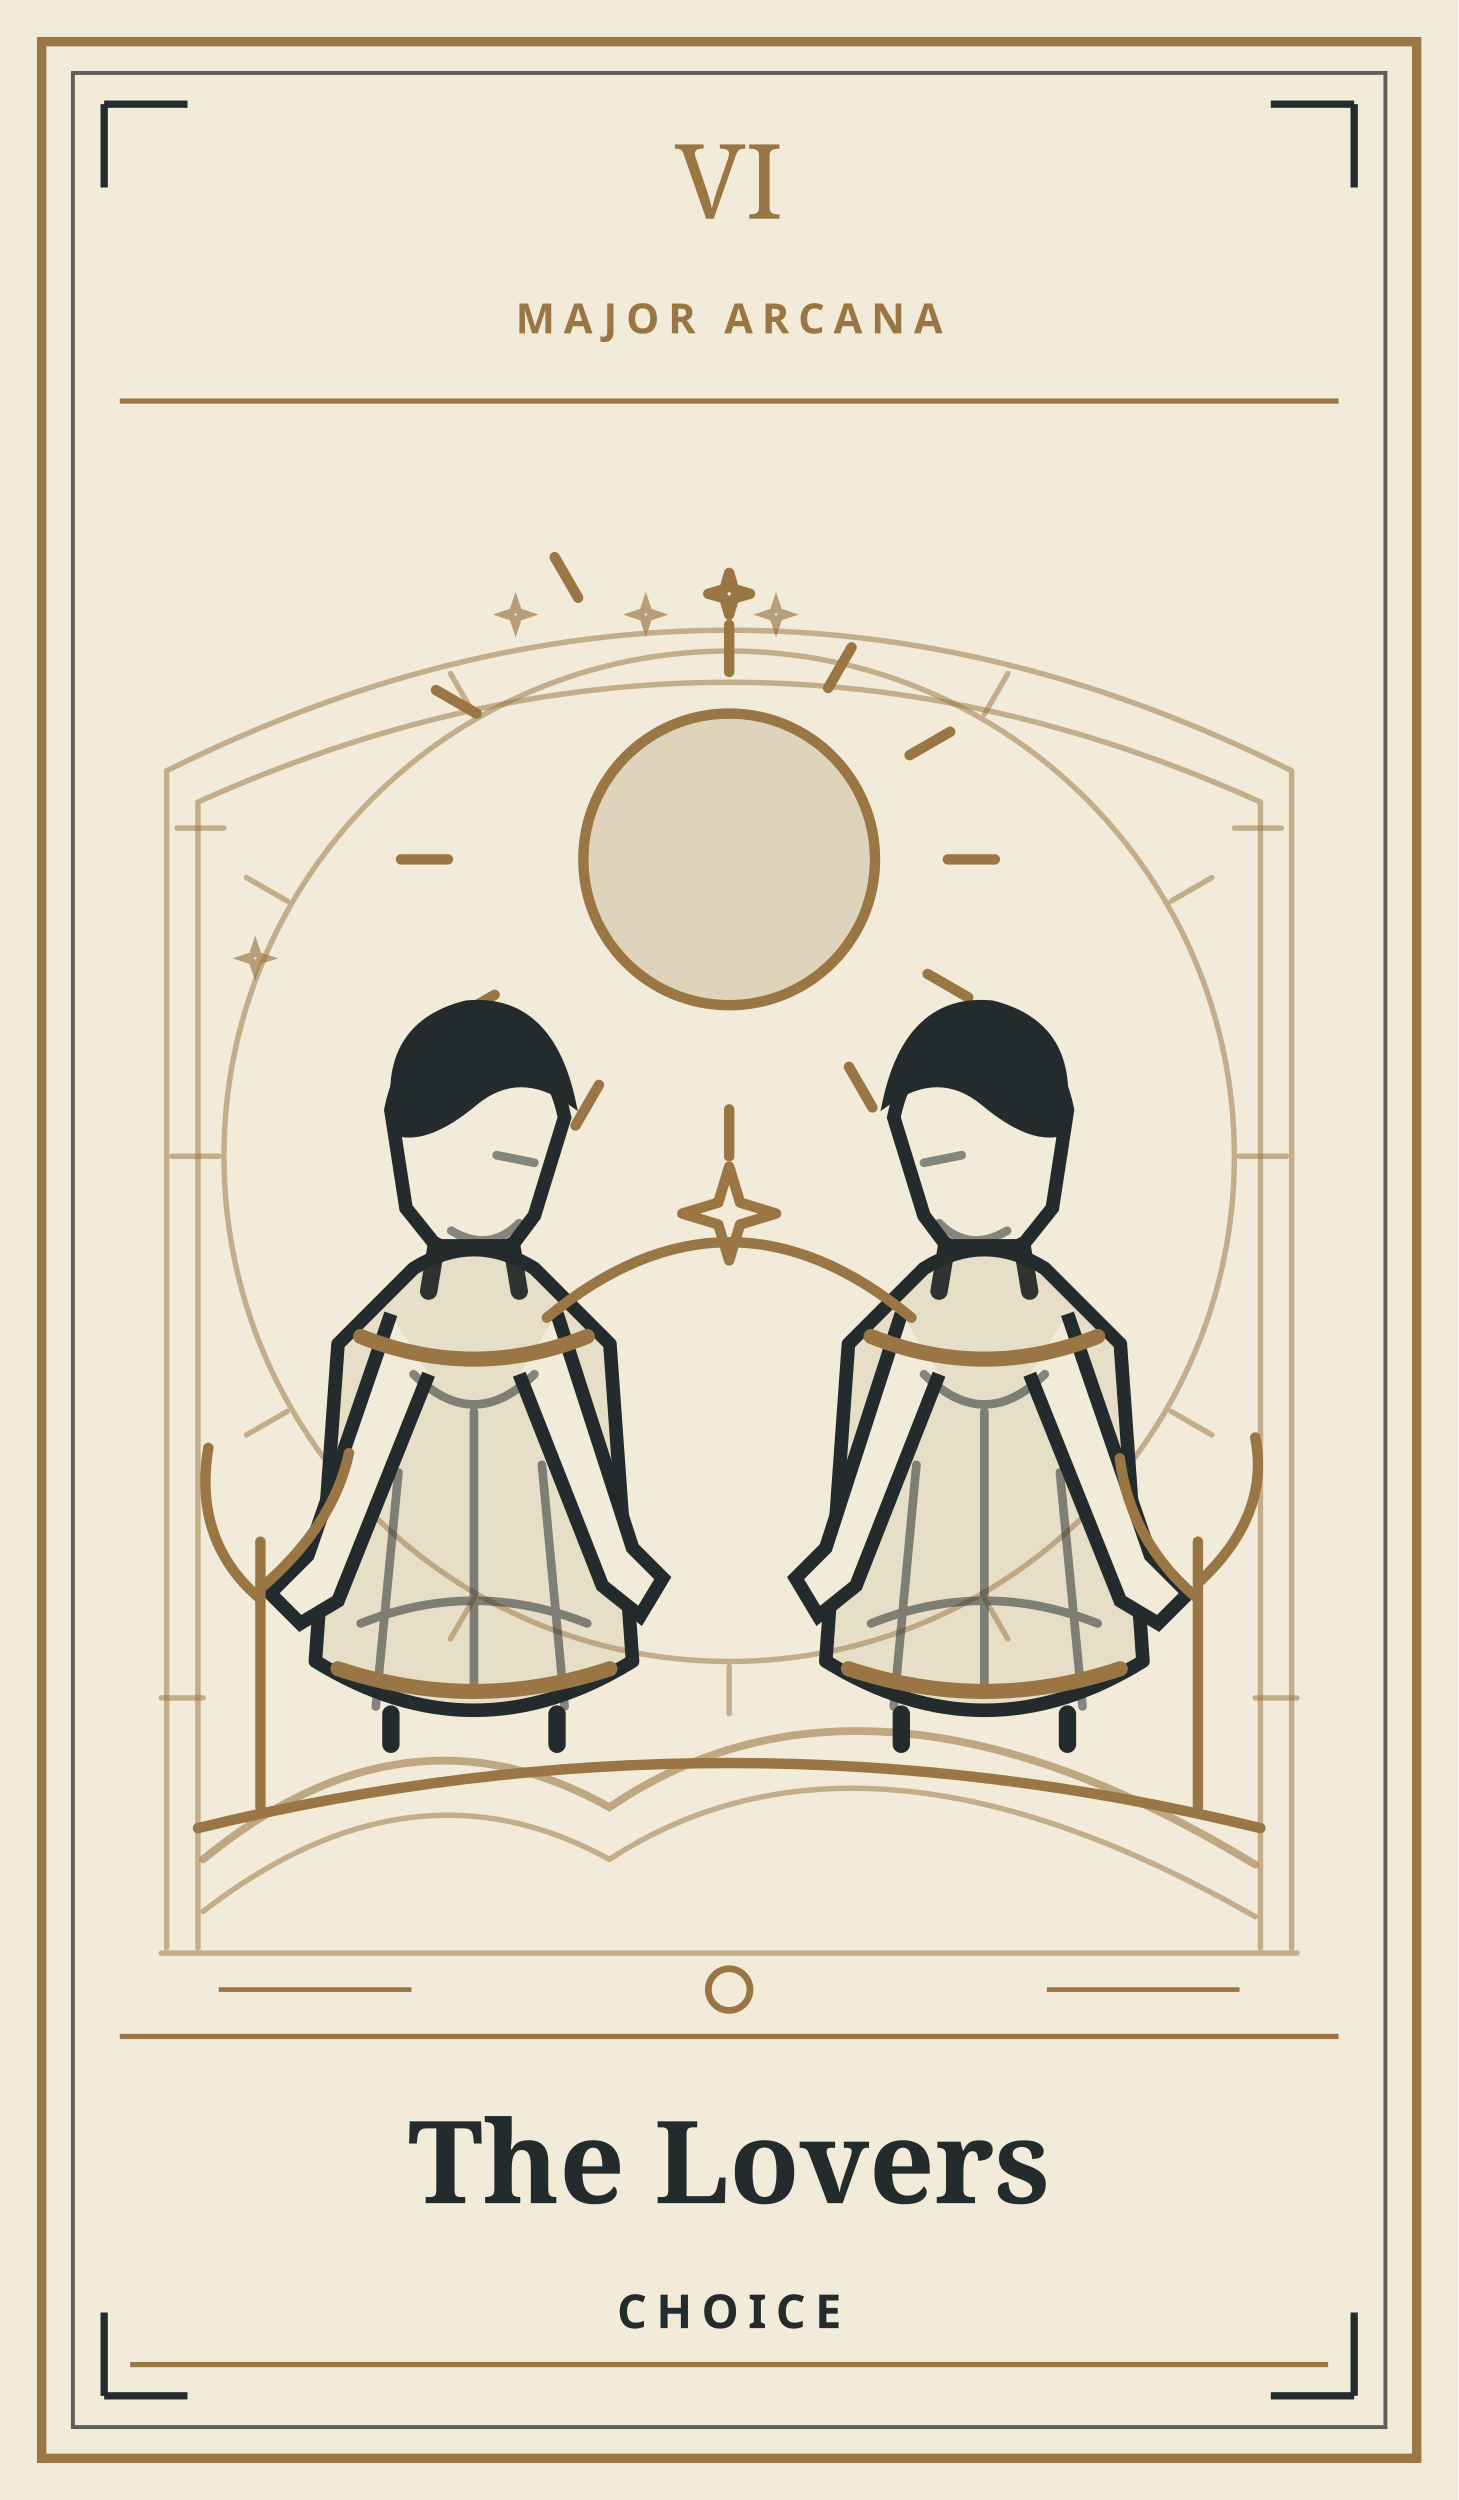
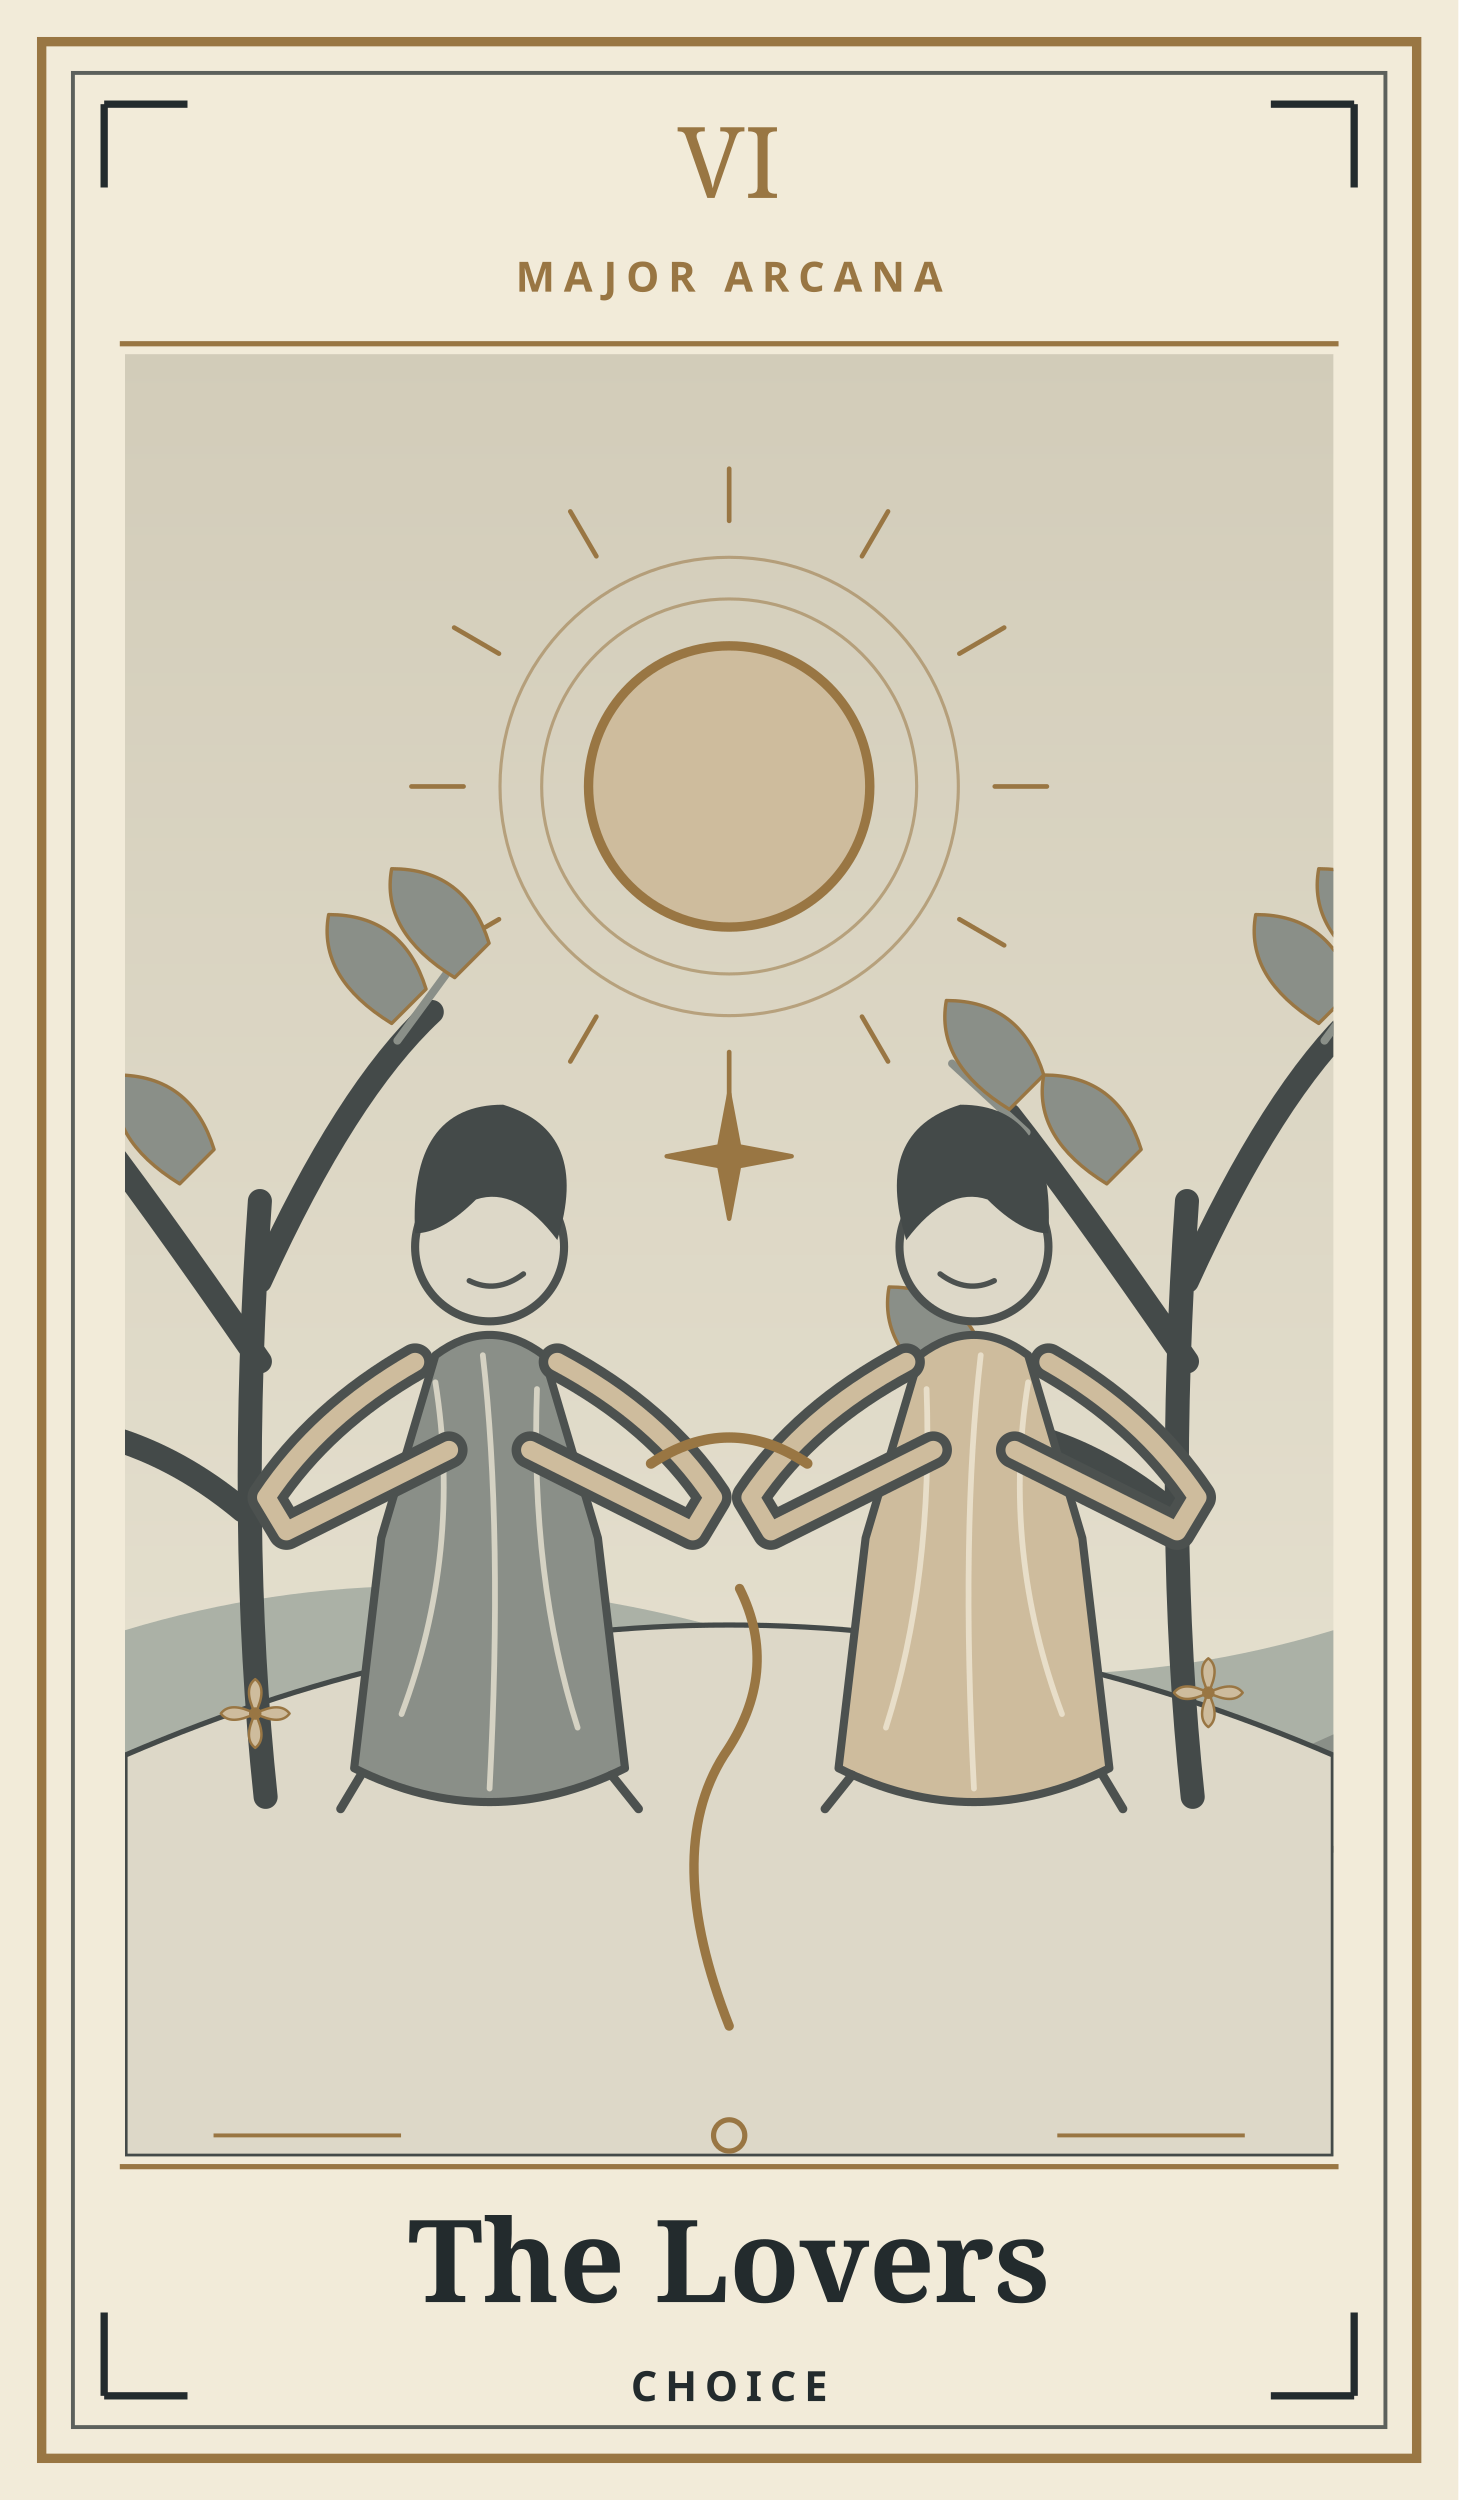
<svg xmlns="http://www.w3.org/2000/svg" width="280" height="480" viewBox="0 0 280 480" role="img" aria-labelledby="title description">
-   <style>
- .ink{fill:none;stroke:#232b2d;stroke-width:2.3;stroke-linecap:round;stroke-linejoin:round}
- .fine{fill:none;stroke:#232b2d;stroke-opacity:.53;stroke-width:1.15;stroke-linecap:round;stroke-linejoin:round}
- .gold{fill:none;stroke:#997643;stroke-width:2;stroke-linecap:round;stroke-linejoin:round}
- .faint{fill:none;stroke:#997643;stroke-opacity:.66;stroke-width:1.25}
- .inkfill{fill:#232b2d;stroke:#232b2d;stroke-width:1}
- .distant{fill:#997643;fill-opacity:.13;stroke:#997643;stroke-opacity:.58;stroke-width:1.5;stroke-linejoin:round}
- .terrain{fill:none;stroke:#997643;stroke-opacity:.76;stroke-width:1.9;stroke-linecap:round;stroke-linejoin:round}
- .halo{fill:#997643;fill-opacity:.10;stroke:#997643;stroke-width:1.25}
- .cloud{fill:none;stroke:#232b2d;stroke-opacity:.32;stroke-width:1.3;stroke-linecap:round}
- .wind{fill:none;stroke:#997643;stroke-opacity:.60;stroke-width:1.1;stroke-linecap:round}
- .hands{fill:none;stroke:#232b2d;stroke-width:2.4;stroke-linecap:round;stroke-linejoin:round}
- .arch{fill:none;stroke:#997643;stroke-width:1.8;stroke-linecap:round;stroke-linejoin:round}
- .tension{fill:none;stroke:#997643;stroke-opacity:.55;stroke-width:1.5;stroke-linecap:round}
- .bridge{fill:none;stroke:#997643;stroke-width:2.3;stroke-linecap:round}
- .ridge{fill:none;stroke:#232b2d;stroke-opacity:.46;stroke-width:1.6;stroke-linejoin:round}
- .motion{fill:none;stroke:#997643;stroke-opacity:.54;stroke-width:2;stroke-linecap:round}
- .beast{fill:#997643;fill-opacity:.23;stroke:#232b2d;stroke-width:1.8;stroke-linejoin:round}
- .regalia{fill:#997643;fill-opacity:.25;stroke:#997643;stroke-width:1.6;stroke-linejoin:round}
- .petal{fill:#f2ebd9;stroke:#997643;stroke-width:1.5}
- .wash{fill:#997643;fill-opacity:.11;stroke:#232b2d;stroke-width:1.8;stroke-linejoin:round}
- .column{fill:#f2ebd9;stroke:#232b2d;stroke-width:2.1}
- .sun{fill:#997643;fill-opacity:.2;stroke:#997643;stroke-width:2}
- .paperfill{fill:#f2ebd9;stroke:#232b2d;stroke-width:1.8}
- .lantern{fill:#997643;fill-opacity:.35;stroke:#232b2d;stroke-width:2}
- .vine{fill:none;stroke:#997643;stroke-width:2;stroke-linecap:round;stroke-linejoin:round}
- .water{fill:none;stroke:#997643;stroke-width:2;stroke-linecap:round}
- .chain{fill:none;stroke:#997643;stroke-width:3;stroke-dasharray:4 4}
- .lightning{fill:none;stroke:#997643;stroke-width:7;stroke-linecap:square;stroke-linejoin:miter}
- .ghost{fill:none;stroke:#997643;stroke-opacity:.52;stroke-width:1.05;stroke-linecap:round;stroke-linejoin:round}
- .landscape{fill:none;stroke:#997643;stroke-opacity:.58;stroke-width:1.5;stroke-linecap:round}
- .hatch{fill:none;stroke:#232b2d;stroke-opacity:.42;stroke-width:1;stroke-linecap:round}
- </style>
  <rect width="280" height="480" fill="#f2ebd9" />
  <rect x="8" y="8" width="264" height="464" fill="none" stroke="#997643" stroke-width="1.8" />
  <rect x="14" y="14" width="252" height="452" fill="none" stroke="#232b2d" stroke-width=".75" opacity=".72" />
-   <path d="M23 77H257M23 391H257M25 454H255" stroke="#997643" stroke-width="1" />
+   <path d="M23 66H257M23 416H257" stroke="#997643" stroke-width="1" />
  <path d="M20 20L36 20M20 20L20 36M260 20L244 20M260 20L260 36M20 460L36 460M20 460L20 444M260 460L244 460M260 460L260 444" stroke="#232b2d" stroke-width="1.4" />
-   <text class="number" x="140" y="42" font-family="Noto Serif" font-size="20" font-weight="400" fill="#997643" text-anchor="middle">VI</text>
-   <text class="small" x="140" y="64" font-family="Noto Sans" font-size="8" font-weight="600" letter-spacing="1.7" fill="#997643" text-anchor="middle">MAJOR ARCANA</text>
-   <g clip-path="url(#window)">
-     <path class="ghost" d="M32 374V148Q140 94 248 148V374" />
-     <path class="ghost" d="M38 374V154Q140 108 242 154V374" />
-     <path class="ghost" d="M31 375H249" />
-     <path class="gold" d="M140 110L140.9 113.1L144 114L140.9 114.9L140 118L139.1 114.9L136 114L139.1 113.1Z" />
-     <path class="ghost" d="M34 159H43M237 159H246M31 326H39M241 326H249" />
-     <path class="landscape" d="M39 357Q78 325 117 347Q167 313 241 358" />
-     <path class="ghost" d="M39 367Q79 336 117 357Q166 325 241 368" />
-     <circle class="ghost" cx="140" cy="222" r="97" />
-     <path class="ghost" d="M140 115L140 124" transform="rotate(0 140 222)" />
-     <path class="ghost" d="M140 115L140 124" transform="rotate(30 140 222)" />
-     <path class="ghost" d="M140 115L140 124" transform="rotate(60 140 222)" />
-     <path class="ghost" d="M140 115L140 124" transform="rotate(90 140 222)" />
-     <path class="ghost" d="M140 115L140 124" transform="rotate(120 140 222)" />
-     <path class="ghost" d="M140 115L140 124" transform="rotate(150 140 222)" />
-     <path class="ghost" d="M140 115L140 124" transform="rotate(180 140 222)" />
-     <path class="ghost" d="M140 115L140 124" transform="rotate(210 140 222)" />
-     <path class="ghost" d="M140 115L140 124" transform="rotate(240 140 222)" />
-     <path class="ghost" d="M140 115L140 124" transform="rotate(270 140 222)" />
-     <path class="ghost" d="M140 115L140 124" transform="rotate(300 140 222)" />
-     <path class="ghost" d="M140 115L140 124" transform="rotate(330 140 222)" />
-     <path class="faint" d="M149 115.6L149.6 117.4L151.4 118L149.6 118.6L149 120.4L148.4 118.6L146.6 118L148.4 117.4Z" />
-     <path class="faint" d="M99 115.6L99.6 117.4L101.4 118L99.6 118.6L99 120.4L98.4 118.6L96.6 118L98.4 117.4Z" />
-     <path class="faint" d="M49 181.6L49.6 183.4L51.4 184L49.6 184.6L49 186.4L48.4 184.6L46.6 184L48.4 183.4Z" />
-     <path class="faint" d="M124 115.6L124.6 117.4L126.4 118L124.6 118.6L124 120.4L123.4 118.6L121.6 118L123.4 117.4Z" />
-     <circle class="sun" cx="140" cy="165" r="28" />
-     <path class="gold" d="M140 129L140 120" transform="rotate(0 140 165)" />
-     <path class="gold" d="M140 127L140 118" transform="rotate(30 140 165)" />
-     <path class="gold" d="M140 125L140 116" transform="rotate(60 140 165)" />
-     <path class="gold" d="M140 123L140 114" transform="rotate(90 140 165)" />
-     <path class="gold" d="M140 121L140 112" transform="rotate(120 140 165)" />
-     <path class="gold" d="M140 119L140 110" transform="rotate(150 140 165)" />
-     <path class="gold" d="M140 117L140 108" transform="rotate(180 140 165)" />
-     <path class="gold" d="M140 115L140 106" transform="rotate(210 140 165)" />
-     <path class="gold" d="M140 113L140 104" transform="rotate(240 140 165)" />
-     <path class="gold" d="M140 111L140 102" transform="rotate(270 140 165)" />
-     <path class="gold" d="M140 109L140 100" transform="rotate(300 140 165)" />
-     <path class="gold" d="M140 107L140 98" transform="rotate(330 140 165)" />
-     <g transform="translate(91 332) scale(1.45 1.45)">
-       <path class="paperfill" d="M-9 -69L-11 -82Q-9 -92 0 -93Q10 -91 12 -81L8 -68L5 -64H-5Z" />
-       <path class="inkfill" d="M-10 -79Q-13 -93 -1 -96Q10 -97 13 -83Q6 -88 0 -83Q-6 -78 -10 -79Z" />
-       <path class="fine" d="M3 -76L8 -75M-3 -66Q2 -63 6 -67" />
-       <path class="ink" d="M-5 -64L-6 -58M5 -64L6 -58" />
-       <path class="wash" d="M-8 -61Q0 -66 8 -61L18 -51L21 -9Q0 4 -21 -9L-18 -51Z" />
-       <path class="paperfill" d="M-11 -55L-22 -23L-27 -18L-23 -14L-18 -17L-6 -47M11 -55L21 -24L25 -20L22 -15L17 -19L6 -47" />
-       <path class="fine" d="M-8 -47Q0 -39 8 -47M-15 -14Q0 -20 15 -14M-10 -34L-13 -3M9 -35L12 -3M0 -42V-5" />
-       <path class="gold" d="M-18 -8Q0 -2 18 -8M-15 -52Q0 -46 15 -52" />
-       <path class="ink" d="M-11 -2L-11 2M11 -2L11 2" />
-     </g>
-     <g transform="translate(189 332) scale(-1.45 1.45)">
-       <path class="paperfill" d="M-9 -69L-11 -82Q-9 -92 0 -93Q10 -91 12 -81L8 -68L5 -64H-5Z" />
-       <path class="inkfill" d="M-10 -79Q-13 -93 -1 -96Q10 -97 13 -83Q6 -88 0 -83Q-6 -78 -10 -79Z" />
-       <path class="fine" d="M3 -76L8 -75M-3 -66Q2 -63 6 -67" />
-       <path class="ink" d="M-5 -64L-6 -58M5 -64L6 -58" />
-       <path class="wash" d="M-8 -61Q0 -66 8 -61L18 -51L21 -9Q0 4 -21 -9L-18 -51Z" />
-       <path class="paperfill" d="M-11 -55L-22 -23L-27 -18L-23 -14L-18 -17L-6 -47M11 -55L21 -24L25 -20L22 -15L17 -19L6 -47" />
-       <path class="fine" d="M-8 -47Q0 -39 8 -47M-15 -14Q0 -20 15 -14M-10 -34L-13 -3M9 -35L12 -3M0 -42V-5" />
-       <path class="gold" d="M-18 -8Q0 -2 18 -8M-15 -52Q0 -46 15 -52" />
-       <path class="ink" d="M-11 -2L-11 2M11 -2L11 2" />
-     </g>
-     <path class="gold" d="M105 253 Q140 224 175 253" />
-     <path class="gold" d="M140 224L142.1 230.9L149 233L142.1 235.1L140 242L137.9 235.1L131 233L137.9 230.9Z" />
-     <path class="vine" d="M38 351Q140 326 242 351" />
-     <path class="vine" d="M50 347V296M230 347V296M50 307Q37 296 40 278M50 305Q64 293 67 279M230 307Q217 296 215 280M230 304Q244 291 241 276" />
-   </g>
+   <text class="number" x="140" y="38" font-family="Noto Serif" font-size="19" font-weight="400" fill="#997643" text-anchor="middle">VI</text>
+   <text class="small" x="140" y="56" font-family="Noto Sans" font-size="8" font-weight="600" letter-spacing="1.7" fill="#997643" text-anchor="middle">MAJOR ARCANA</text>
  <defs>
    <clipPath id="window">
-       <rect x="24" y="79" width="232" height="309" />
+       <rect x="24" y="68" width="232" height="346" />
    </clipPath>
  </defs>
-   <path d="M42 382H79M201 382H238" stroke="#997643" stroke-width=".9" />
-   <circle cx="140" cy="382" r="4" fill="none" stroke="#997643" stroke-width="1.3" />
-   <text class="title" x="140" y="423" font-family="Noto Serif" font-size="22" font-weight="600" fill="#232b2d" text-anchor="middle">The Lovers</text>
-   <text class="label" x="140" y="447" font-family="Noto Sans" font-size="9" font-weight="600" letter-spacing="1.8" fill="#232b2d" text-anchor="middle">CHOICE</text>
+   <g clip-path="url(#window)">
+     <rect x="24" y="68" width="232" height="346" fill="#ede6d5" />
+     <defs>
+       <linearGradient id="maj-sky-6" x1="0" y1="0" x2="0" y2="1">
+         <stop offset="0" stop-color="#d2ccb9" />
+         <stop offset="1" stop-color="#eae5d4" />
+       </linearGradient>
+     </defs>
+     <rect x="24" y="68" width="232" height="346" fill="url(#maj-sky-6)" stroke="none" stroke-width="1.5" />
+     <circle cx="140" cy="151" r="36" fill="none" stroke="#997643" stroke-width="0.6" opacity=".55" />
+     <circle cx="140" cy="151" r="44" fill="none" stroke="#997643" stroke-width="0.6" opacity=".55" />
+     <path d="M191.0 151.0L201.0 151.0" fill="none" stroke="#997643" stroke-width="0.9" stroke-linecap="round" stroke-linejoin="round" />
+     <path d="M184.2 176.5L192.8 181.5" fill="none" stroke="#997643" stroke-width="0.9" stroke-linecap="round" stroke-linejoin="round" />
+     <path d="M165.5 195.2L170.5 203.8" fill="none" stroke="#997643" stroke-width="0.9" stroke-linecap="round" stroke-linejoin="round" />
+     <path d="M140.0 202.0L140.0 212.0" fill="none" stroke="#997643" stroke-width="0.9" stroke-linecap="round" stroke-linejoin="round" />
+     <path d="M114.5 195.2L109.5 203.8" fill="none" stroke="#997643" stroke-width="0.9" stroke-linecap="round" stroke-linejoin="round" />
+     <path d="M95.8 176.5L87.2 181.5" fill="none" stroke="#997643" stroke-width="0.9" stroke-linecap="round" stroke-linejoin="round" />
+     <path d="M89.0 151.0L79.0 151.0" fill="none" stroke="#997643" stroke-width="0.9" stroke-linecap="round" stroke-linejoin="round" />
+     <path d="M95.8 125.5L87.2 120.5" fill="none" stroke="#997643" stroke-width="0.9" stroke-linecap="round" stroke-linejoin="round" />
+     <path d="M114.5 106.8L109.5 98.2" fill="none" stroke="#997643" stroke-width="0.9" stroke-linecap="round" stroke-linejoin="round" />
+     <path d="M140.0 100.0L140.0 90.0" fill="none" stroke="#997643" stroke-width="0.9" stroke-linecap="round" stroke-linejoin="round" />
+     <path d="M165.5 106.8L170.5 98.2" fill="none" stroke="#997643" stroke-width="0.9" stroke-linecap="round" stroke-linejoin="round" />
+     <path d="M184.2 125.5L192.8 120.5" fill="none" stroke="#997643" stroke-width="0.9" stroke-linecap="round" stroke-linejoin="round" />
+     <circle cx="140" cy="151" r="27" fill="#cebc9d" stroke="#997643" stroke-width="1.8" />
+     <path d="M24 313Q80 296 140 313T256 313V414H24Z" fill="#abb1a6" stroke="none" stroke-width="1.5" stroke-linecap="round" stroke-linejoin="round" />
+     <path d="M24 340Q91 308 140 336T256 333V414H24Z" fill="#8a8f88" stroke="none" stroke-width="1.5" stroke-linecap="round" stroke-linejoin="round" />
+     <path d="M24 362Q98 327 145 360T256 355" fill="none" stroke="#4c514f" stroke-width="1.2" stroke-linecap="round" stroke-linejoin="round" />
+     <path d="M24 337Q140 287 256 337V414H24Z" fill="#ddd8c8" stroke="#444a49" stroke-width="1" stroke-linecap="round" stroke-linejoin="round" />
+     <g transform="translate(51 345) scale(1.1)">
+       <path d="M0 0Q-5 -47 -1 -104M-1 -76Q-21 -105 -32 -119M-1 -90Q14 -123 29 -137M-4 -50Q-22 -65 -43 -65" fill="none" stroke="#444a49" stroke-width="4.2" stroke-linecap="round" stroke-linejoin="round" />
+       <path d="M-29 -116L-42 -128M23 -132L34 -147M-31 -66L-44 -78" fill="none" stroke="#8a8f88" stroke-width="1.4" stroke-linecap="round" stroke-linejoin="round" />
+       <path d="M-32 -120q-13 -8 -11 -19q13 0 17 13Z" fill="#8a8f88" stroke="#997643" stroke-width="0.6" stroke-linecap="round" stroke-linejoin="round" />
+       <path d="M-15 -107q-13 -8 -11 -19q13 0 17 13Z" fill="#8a8f88" stroke="#997643" stroke-width="0.6" stroke-linecap="round" stroke-linejoin="round" />
+       <path d="M22 -135q-13 -8 -11 -19q13 0 17 13Z" fill="#8a8f88" stroke="#997643" stroke-width="0.6" stroke-linecap="round" stroke-linejoin="round" />
+       <path d="M33 -143q-13 -8 -11 -19q13 0 17 13Z" fill="#8a8f88" stroke="#997643" stroke-width="0.6" stroke-linecap="round" stroke-linejoin="round" />
+       <path d="M-42 -70q-13 -8 -11 -19q13 0 17 13Z" fill="#8a8f88" stroke="#997643" stroke-width="0.6" stroke-linecap="round" stroke-linejoin="round" />
+     </g>
+     <g transform="translate(229 345) scale(1.1)">
+       <path d="M0 0Q-5 -47 -1 -104M-1 -76Q-21 -105 -32 -119M-1 -90Q14 -123 29 -137M-4 -50Q-22 -65 -43 -65" fill="none" stroke="#444a49" stroke-width="4.2" stroke-linecap="round" stroke-linejoin="round" />
+       <path d="M-29 -116L-42 -128M23 -132L34 -147M-31 -66L-44 -78" fill="none" stroke="#8a8f88" stroke-width="1.4" stroke-linecap="round" stroke-linejoin="round" />
+       <path d="M-32 -120q-13 -8 -11 -19q13 0 17 13Z" fill="#8a8f88" stroke="#997643" stroke-width="0.6" stroke-linecap="round" stroke-linejoin="round" />
+       <path d="M-15 -107q-13 -8 -11 -19q13 0 17 13Z" fill="#8a8f88" stroke="#997643" stroke-width="0.6" stroke-linecap="round" stroke-linejoin="round" />
+       <path d="M22 -135q-13 -8 -11 -19q13 0 17 13Z" fill="#8a8f88" stroke="#997643" stroke-width="0.6" stroke-linecap="round" stroke-linejoin="round" />
+       <path d="M33 -143q-13 -8 -11 -19q13 0 17 13Z" fill="#8a8f88" stroke="#997643" stroke-width="0.6" stroke-linecap="round" stroke-linejoin="round" />
+       <path d="M-42 -70q-13 -8 -11 -19q13 0 17 13Z" fill="#8a8f88" stroke="#997643" stroke-width="0.6" stroke-linecap="round" stroke-linejoin="round" />
+     </g>
+     <g transform="translate(94 346) scale(1.3 1.3)">
+       <path d="M-8 -66Q0 -72 8 -66L16 -39L20 -5Q0 5 -20 -5L-16 -39Z" fill="#8a8f88" stroke="#4c514f" stroke-width="1.2" stroke-linecap="round" stroke-linejoin="round" />
+       <path d="M-8 -62Q-4 -37 -13 -13M7 -61Q6 -33 13 -11M-1 -66Q2 -40 0 -2" fill="none" stroke="#f2ebd9" stroke-width="0.85" stroke-linecap="round" stroke-linejoin="round" opacity=".72" />
+       <path d="M-11 -65Q-25 -57 -33 -45L-30 -40L-6 -52M10 -65Q25 -57 33 -45L30 -40L6 -52" fill="none" stroke="#4c514f" stroke-width="5.5" stroke-linecap="round" stroke-linejoin="round" />
+       <path d="M-11 -65Q-25 -57 -33 -45L-30 -40L-6 -52M10 -65Q25 -57 33 -45L30 -40L6 -52" fill="none" stroke="#cebc9d" stroke-width="2.7" stroke-linecap="round" stroke-linejoin="round" />
+       <circle cx="0" cy="-82" r="11" fill="#ddd8c8" stroke="#4c514f" stroke-width="1.2" />
+       <path d="M-11 -84Q-12 -103 2 -103Q15 -99 10 -83Q4 -91 -2 -89Q-7 -84 -11 -84Z" fill="#444a49" stroke="none" stroke-width="1.5" stroke-linecap="round" stroke-linejoin="round" />
+       <path d="M-3 -77Q1 -75 5 -78" fill="none" stroke="#4c514f" stroke-width="0.8" stroke-linecap="round" stroke-linejoin="round" />
+       <path d="M-19 -4L-22 1M18 -4L22 1" fill="none" stroke="#4c514f" stroke-width="1.3" stroke-linecap="round" stroke-linejoin="round" />
+     </g>
+     <g transform="translate(187 346) scale(-1.3 1.3)">
+       <path d="M-8 -66Q0 -72 8 -66L16 -39L20 -5Q0 5 -20 -5L-16 -39Z" fill="#cebc9d" stroke="#4c514f" stroke-width="1.2" stroke-linecap="round" stroke-linejoin="round" />
+       <path d="M-8 -62Q-4 -37 -13 -13M7 -61Q6 -33 13 -11M-1 -66Q2 -40 0 -2" fill="none" stroke="#f2ebd9" stroke-width="0.85" stroke-linecap="round" stroke-linejoin="round" opacity=".72" />
+       <path d="M-11 -65Q-25 -57 -33 -45L-30 -40L-6 -52M10 -65Q25 -57 33 -45L30 -40L6 -52" fill="none" stroke="#4c514f" stroke-width="5.5" stroke-linecap="round" stroke-linejoin="round" />
+       <path d="M-11 -65Q-25 -57 -33 -45L-30 -40L-6 -52M10 -65Q25 -57 33 -45L30 -40L6 -52" fill="none" stroke="#cebc9d" stroke-width="2.7" stroke-linecap="round" stroke-linejoin="round" />
+       <circle cx="0" cy="-82" r="11" fill="#ddd8c8" stroke="#4c514f" stroke-width="1.2" />
+       <path d="M-11 -84Q-12 -103 2 -103Q15 -99 10 -83Q4 -91 -2 -89Q-7 -84 -11 -84Z" fill="#444a49" stroke="none" stroke-width="1.5" stroke-linecap="round" stroke-linejoin="round" />
+       <path d="M-3 -77Q1 -75 5 -78" fill="none" stroke="#4c514f" stroke-width="0.8" stroke-linecap="round" stroke-linejoin="round" />
+       <path d="M-19 -4L-22 1M18 -4L22 1" fill="none" stroke="#4c514f" stroke-width="1.3" stroke-linecap="round" stroke-linejoin="round" />
+     </g>
+     <path d="M125 281Q140 271 155 281" fill="none" stroke="#997643" stroke-width="2" stroke-linecap="round" stroke-linejoin="round" />
+     <path d="M140 389Q127 356 139 337Q150 321 142 305" fill="none" stroke="#997643" stroke-width="1.8" stroke-linecap="round" stroke-linejoin="round" />
+     <path d="M140.0 210.0L141.9 220.1L152.0 222.0L141.9 223.9L140.0 234.0L138.1 223.9L128.0 222.0L138.1 220.1Z" fill="#997643" stroke="#997643" stroke-width="0.85" stroke-linecap="round" stroke-linejoin="round" />
+     <g transform="translate(49 329) scale(0.6)">
+       <path d="M0 0Q8 4 11 0Q8 -4 0 0Z" fill="#cebc9d" stroke="#997643" stroke-width="0.8" stroke-linecap="round" stroke-linejoin="round" />
+       <path d="M0 0Q-8 -4 -11 0Q-8 4 0 0Z" fill="#cebc9d" stroke="#997643" stroke-width="0.8" stroke-linecap="round" stroke-linejoin="round" />
+       <path d="M0 0Q-4 8 0 11Q4 8 0 0Z" fill="#cebc9d" stroke="#997643" stroke-width="0.8" stroke-linecap="round" stroke-linejoin="round" />
+       <path d="M0 0Q4 -8 0 -11Q-4 -8 0 0Z" fill="#cebc9d" stroke="#997643" stroke-width="0.8" stroke-linecap="round" stroke-linejoin="round" />
+       <circle cx="0" cy="0" r="2" fill="#997643" stroke="none" stroke-width="1.5" />
+     </g>
+     <g transform="translate(232 325) scale(0.6)">
+       <path d="M0 0Q8 4 11 0Q8 -4 0 0Z" fill="#cebc9d" stroke="#997643" stroke-width="0.8" stroke-linecap="round" stroke-linejoin="round" />
+       <path d="M0 0Q-8 -4 -11 0Q-8 4 0 0Z" fill="#cebc9d" stroke="#997643" stroke-width="0.8" stroke-linecap="round" stroke-linejoin="round" />
+       <path d="M0 0Q-4 8 0 11Q4 8 0 0Z" fill="#cebc9d" stroke="#997643" stroke-width="0.8" stroke-linecap="round" stroke-linejoin="round" />
+       <path d="M0 0Q4 -8 0 -11Q-4 -8 0 0Z" fill="#cebc9d" stroke="#997643" stroke-width="0.8" stroke-linecap="round" stroke-linejoin="round" />
+       <circle cx="0" cy="0" r="2" fill="#997643" stroke="none" stroke-width="1.5" />
+     </g>
+   </g>
+   <path d="M41 410H77M203 410H239" stroke="#997643" stroke-width=".75" />
+   <circle cx="140" cy="410" r="3" fill="none" stroke="#997643" stroke-width="1" />
+   <text class="title" x="140" y="442" font-family="Noto Serif" font-size="22" font-weight="600" fill="#232b2d" text-anchor="middle">The Lovers</text>
+   <text class="label" x="140" y="461" font-family="Noto Sans" font-size="8" font-weight="600" letter-spacing="1.5" fill="#232b2d" text-anchor="middle">CHOICE</text>
</svg>
